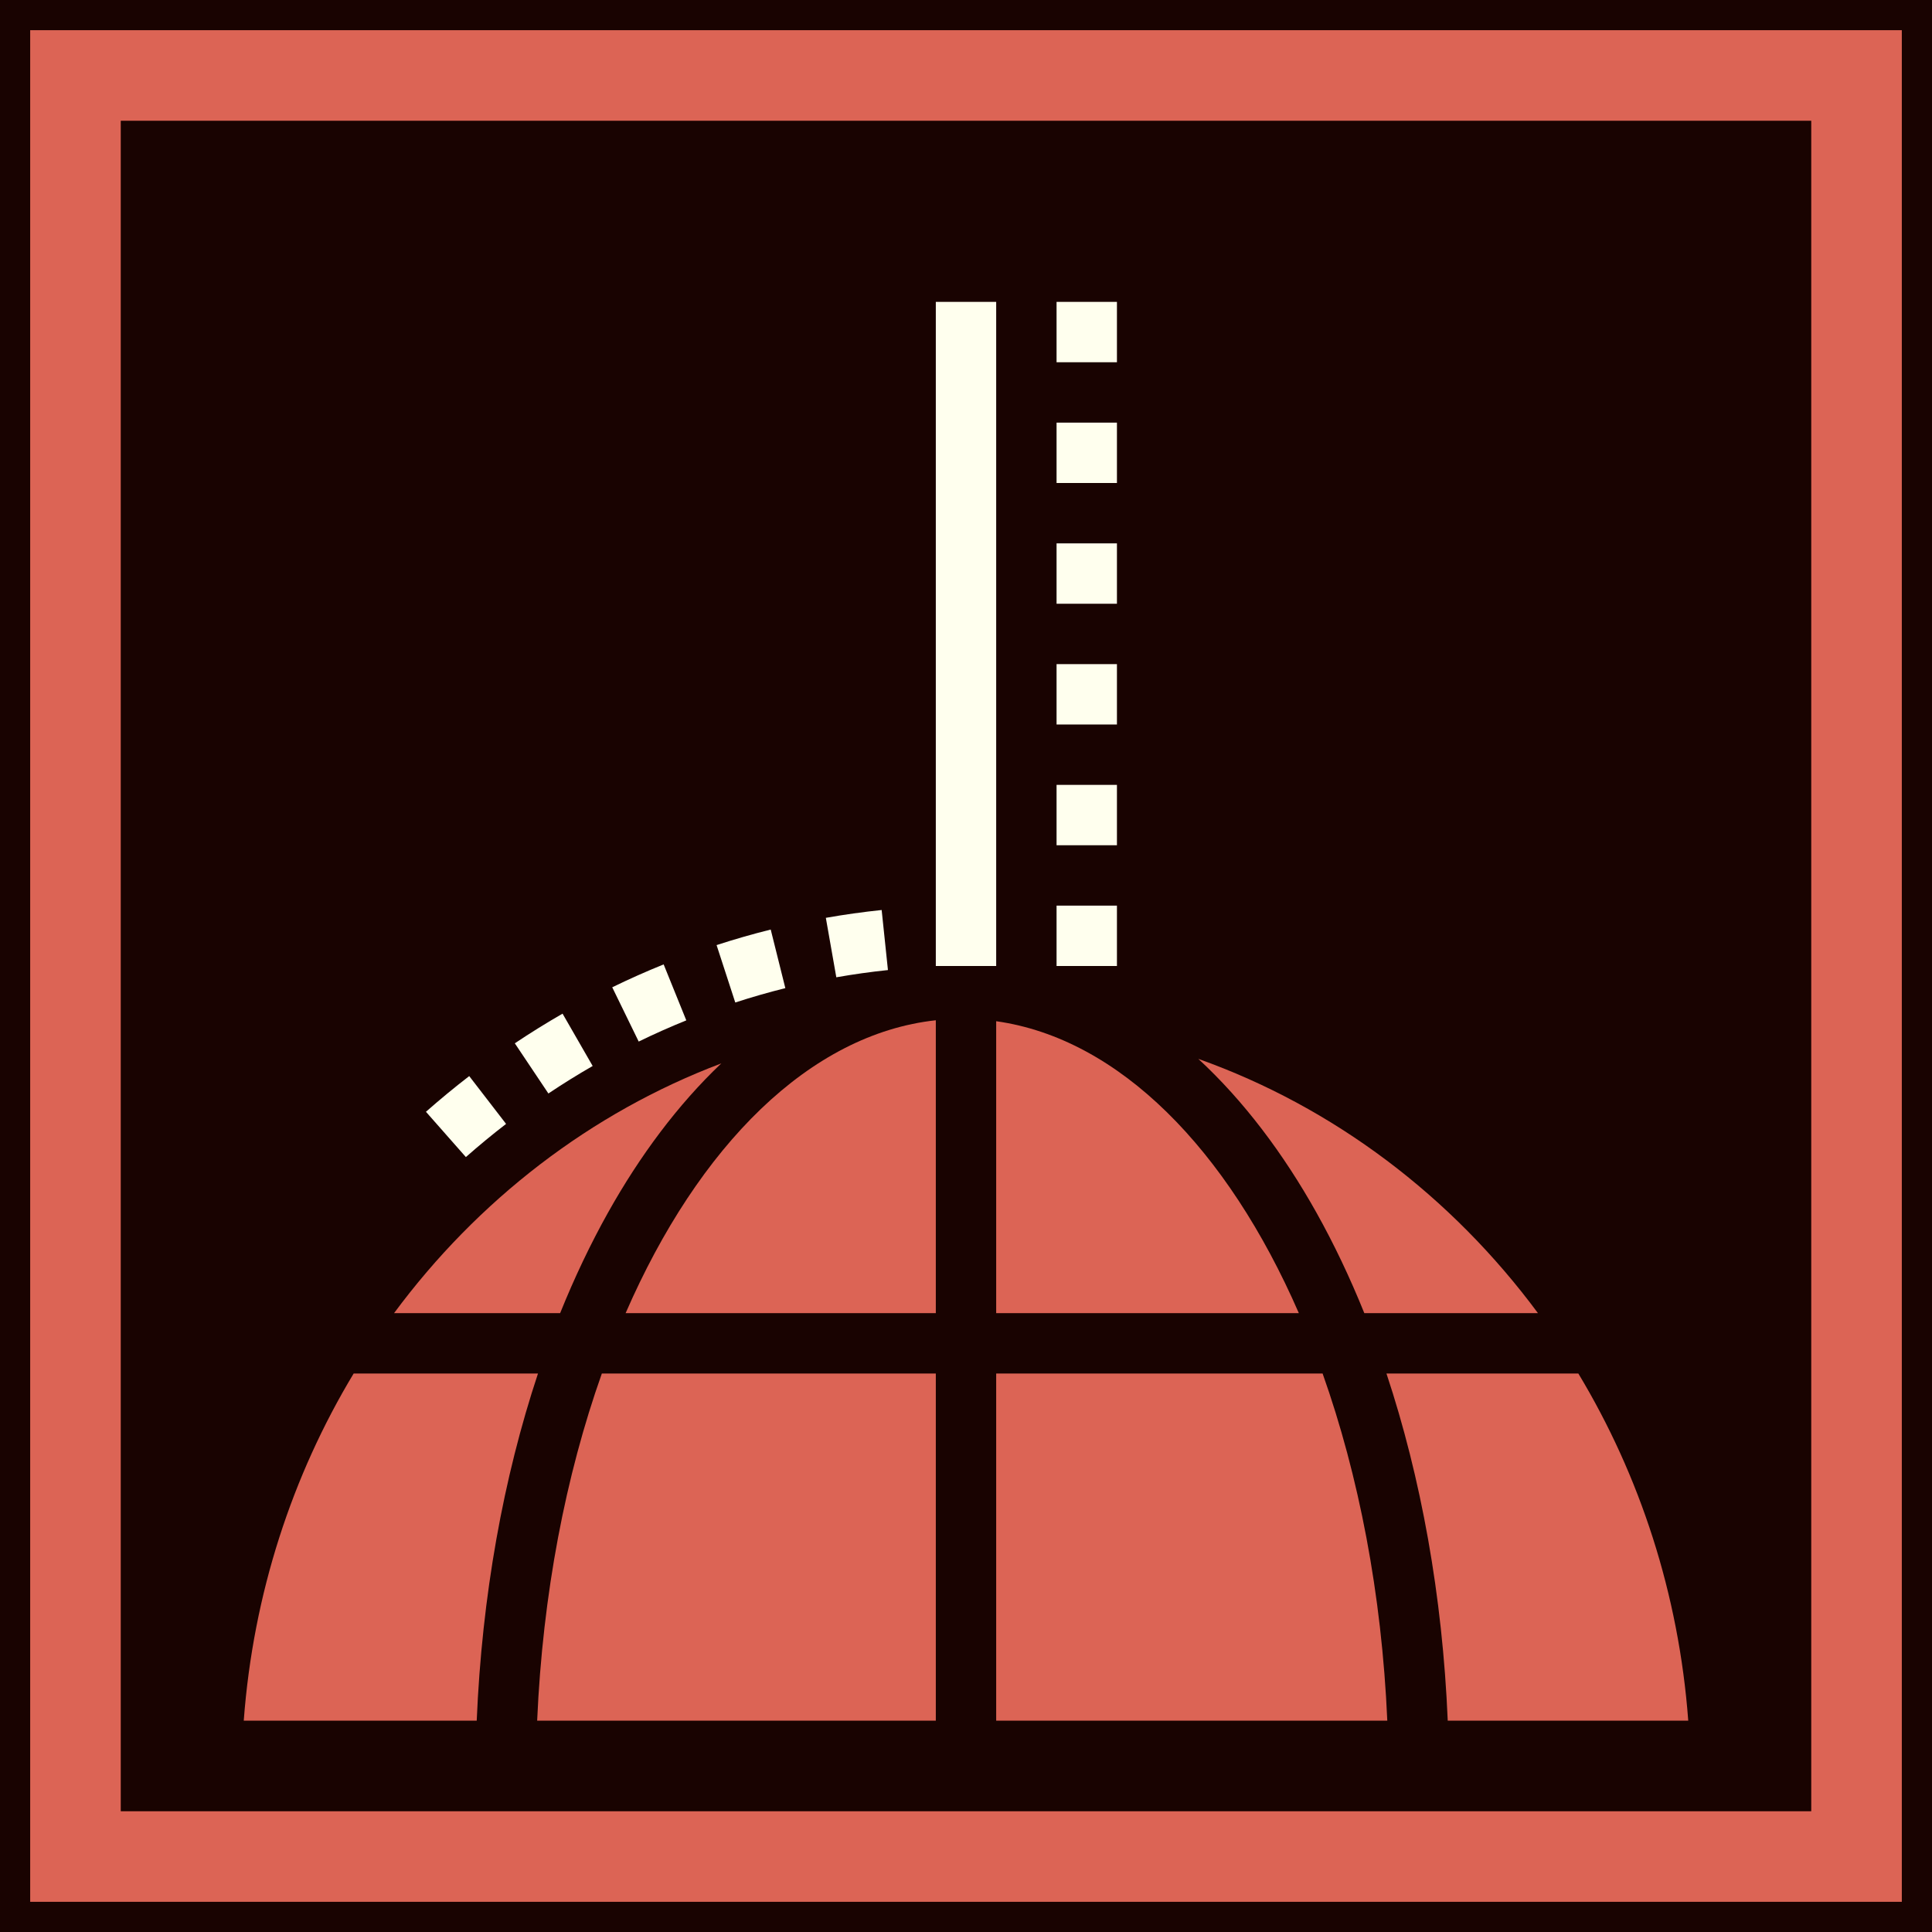
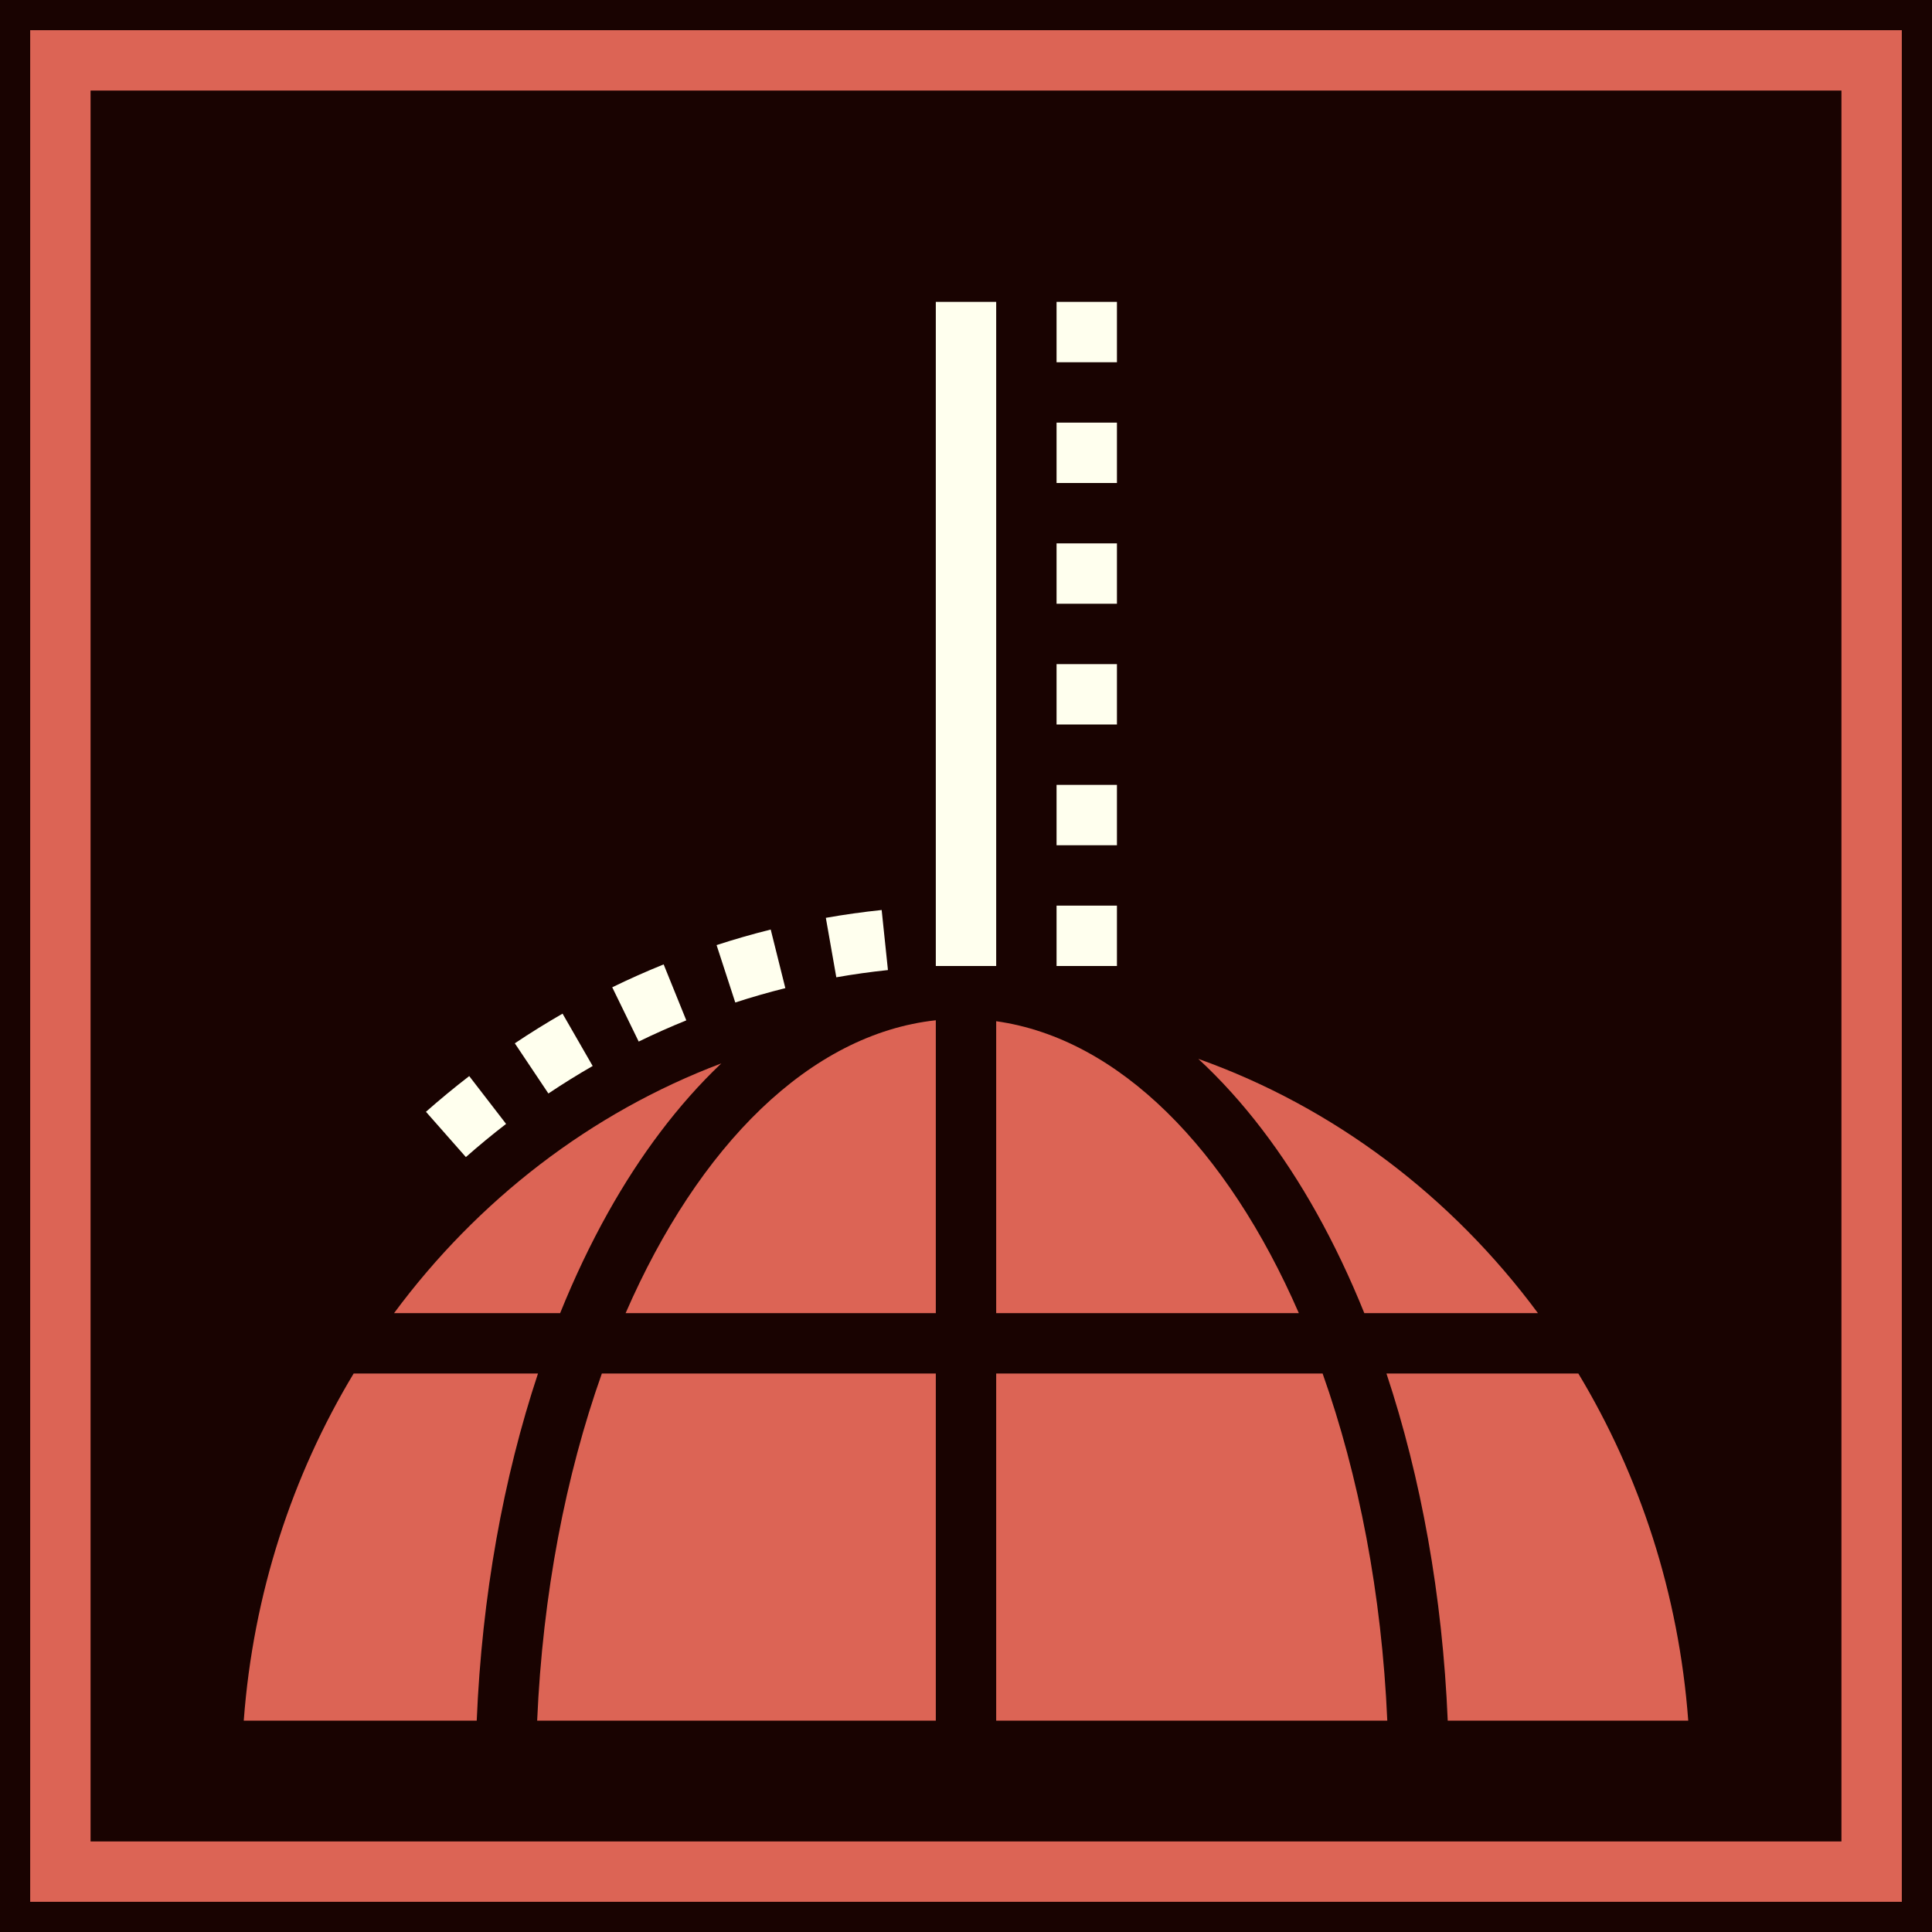
<svg xmlns="http://www.w3.org/2000/svg" viewBox="0 0 256 256">
  <path fill="#190301" d="M0,0h256v256h-256z" />
  <path fill="#DC6455" d="M71.286 182C66.707 195.791 63.863 211.427 63.167 228H32.298C33.551 211.171 38.726 195.501 46.86 182H71.286Z" />
  <path fill="#DC6455" d="M124 182V228H71.176C71.913 211.171 74.96 195.501 79.747 182H124Z" />
  <path fill="#DC6455" d="M209.14 182C217.274 195.501 222.449 211.171 223.702 228H191.833C191.137 211.427 188.293 195.791 183.714 182H209.14Z" />
  <path fill="#DC6455" d="M175.253 182C180.04 195.501 183.087 211.171 183.824 228H132V182H175.253Z" />
  <path fill="#DC6455" d="M158.782 140.305C176.767 146.706 192.362 158.561 203.788 174H180.779C178.875 169.278 176.753 164.823 174.434 160.677C170.054 152.848 164.796 145.859 158.782 140.305Z" />
  <path fill="#DC6455" d="M132 135.316C148.286 137.611 162.629 152.249 172.104 174H132V135.316Z" />
  <path fill="#DC6455" d="M95.574 140.907C89.829 146.361 84.789 153.129 80.566 160.677C78.247 164.823 76.125 169.278 74.221 174H52.213C63.29 159.034 78.283 147.434 95.574 140.907Z" />
  <path fill="#DC6455" d="M124 174H82.897C92.564 151.805 107.302 137.015 124 135.19V174Z" />
  <path fill="#FFFFEE" d="M117.657 128.538L116.825 120.581C114.335 120.841 111.868 121.188 109.428 121.618L110.815 129.496C113.072 129.099 115.353 128.779 117.657 128.538ZM104.061 130.932L102.124 123.17C99.701 123.775 97.309 124.462 94.951 125.23L97.427 132.837C99.608 132.127 101.82 131.491 104.061 130.932ZM90.938 135.203L87.937 127.787C85.628 128.721 83.356 129.734 81.125 130.821L84.63 138.012C86.696 137.005 88.8 136.068 90.938 135.203ZM78.531 141.249L74.542 134.314C72.388 135.553 70.278 136.864 68.216 138.244L72.665 144.893C74.578 143.613 76.534 142.397 78.531 141.249ZM67.058 148.923L62.174 142.587C60.212 144.1 58.299 145.678 56.44 147.318L61.732 153.318C63.459 151.793 65.236 150.328 67.058 148.923Z" />
  <path fill="#FFFFEE" d="M124,40h8v88h-8z" />
  <path fill="#FFFFEE" d="M140,120h8v8h-8z" />
  <path fill="#FFFFEE" d="M140,104h8v8h-8z" />
  <path fill="#FFFFEE" d="M140,88h8v8h-8z" />
  <path fill="#FFFFEE" d="M140,72h8v8h-8z" />
  <path fill="#FFFFEE" d="M140,56h8v8h-8z" />
  <path fill="#FFFFEE" d="M140,40h8v8h-8z" />
-   <rect x="10" y="10" width="236" height="236" fill="none" stroke="#DC6455" stroke-width="12" />
+   <rect x="8" y="8" width="240" height="240" fill="none" stroke="#DC6455" stroke-width="8" />
</svg>
